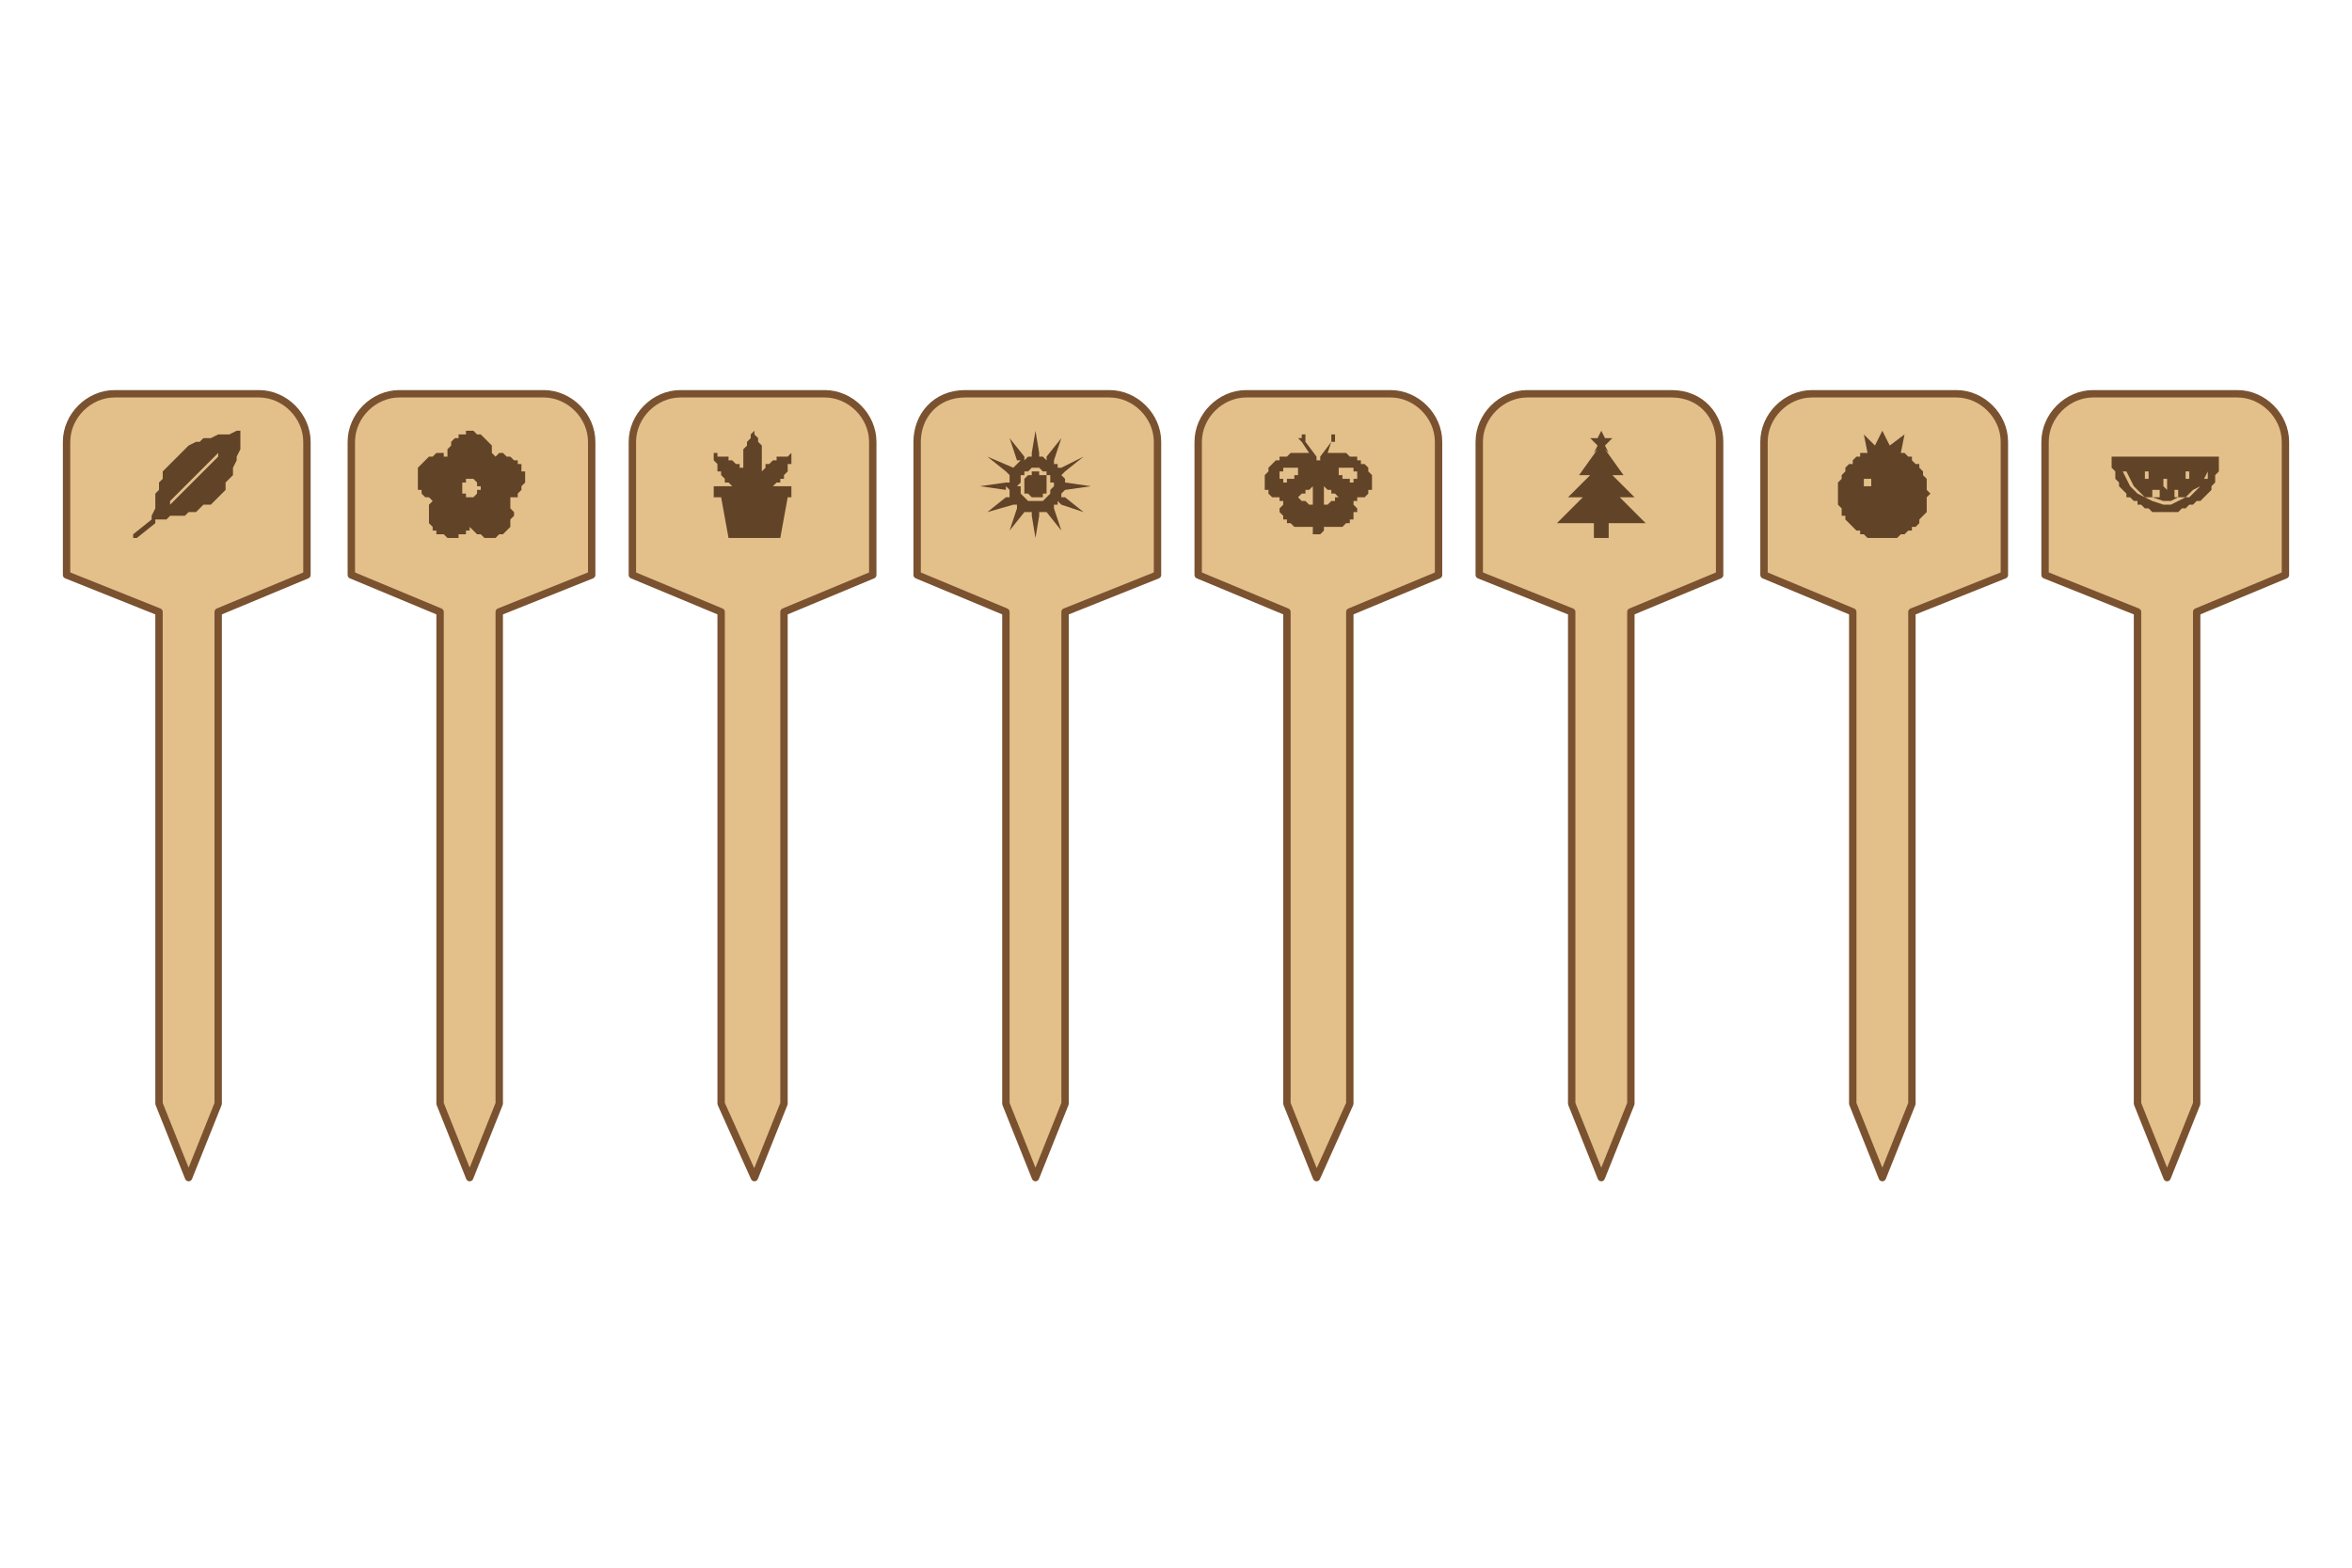
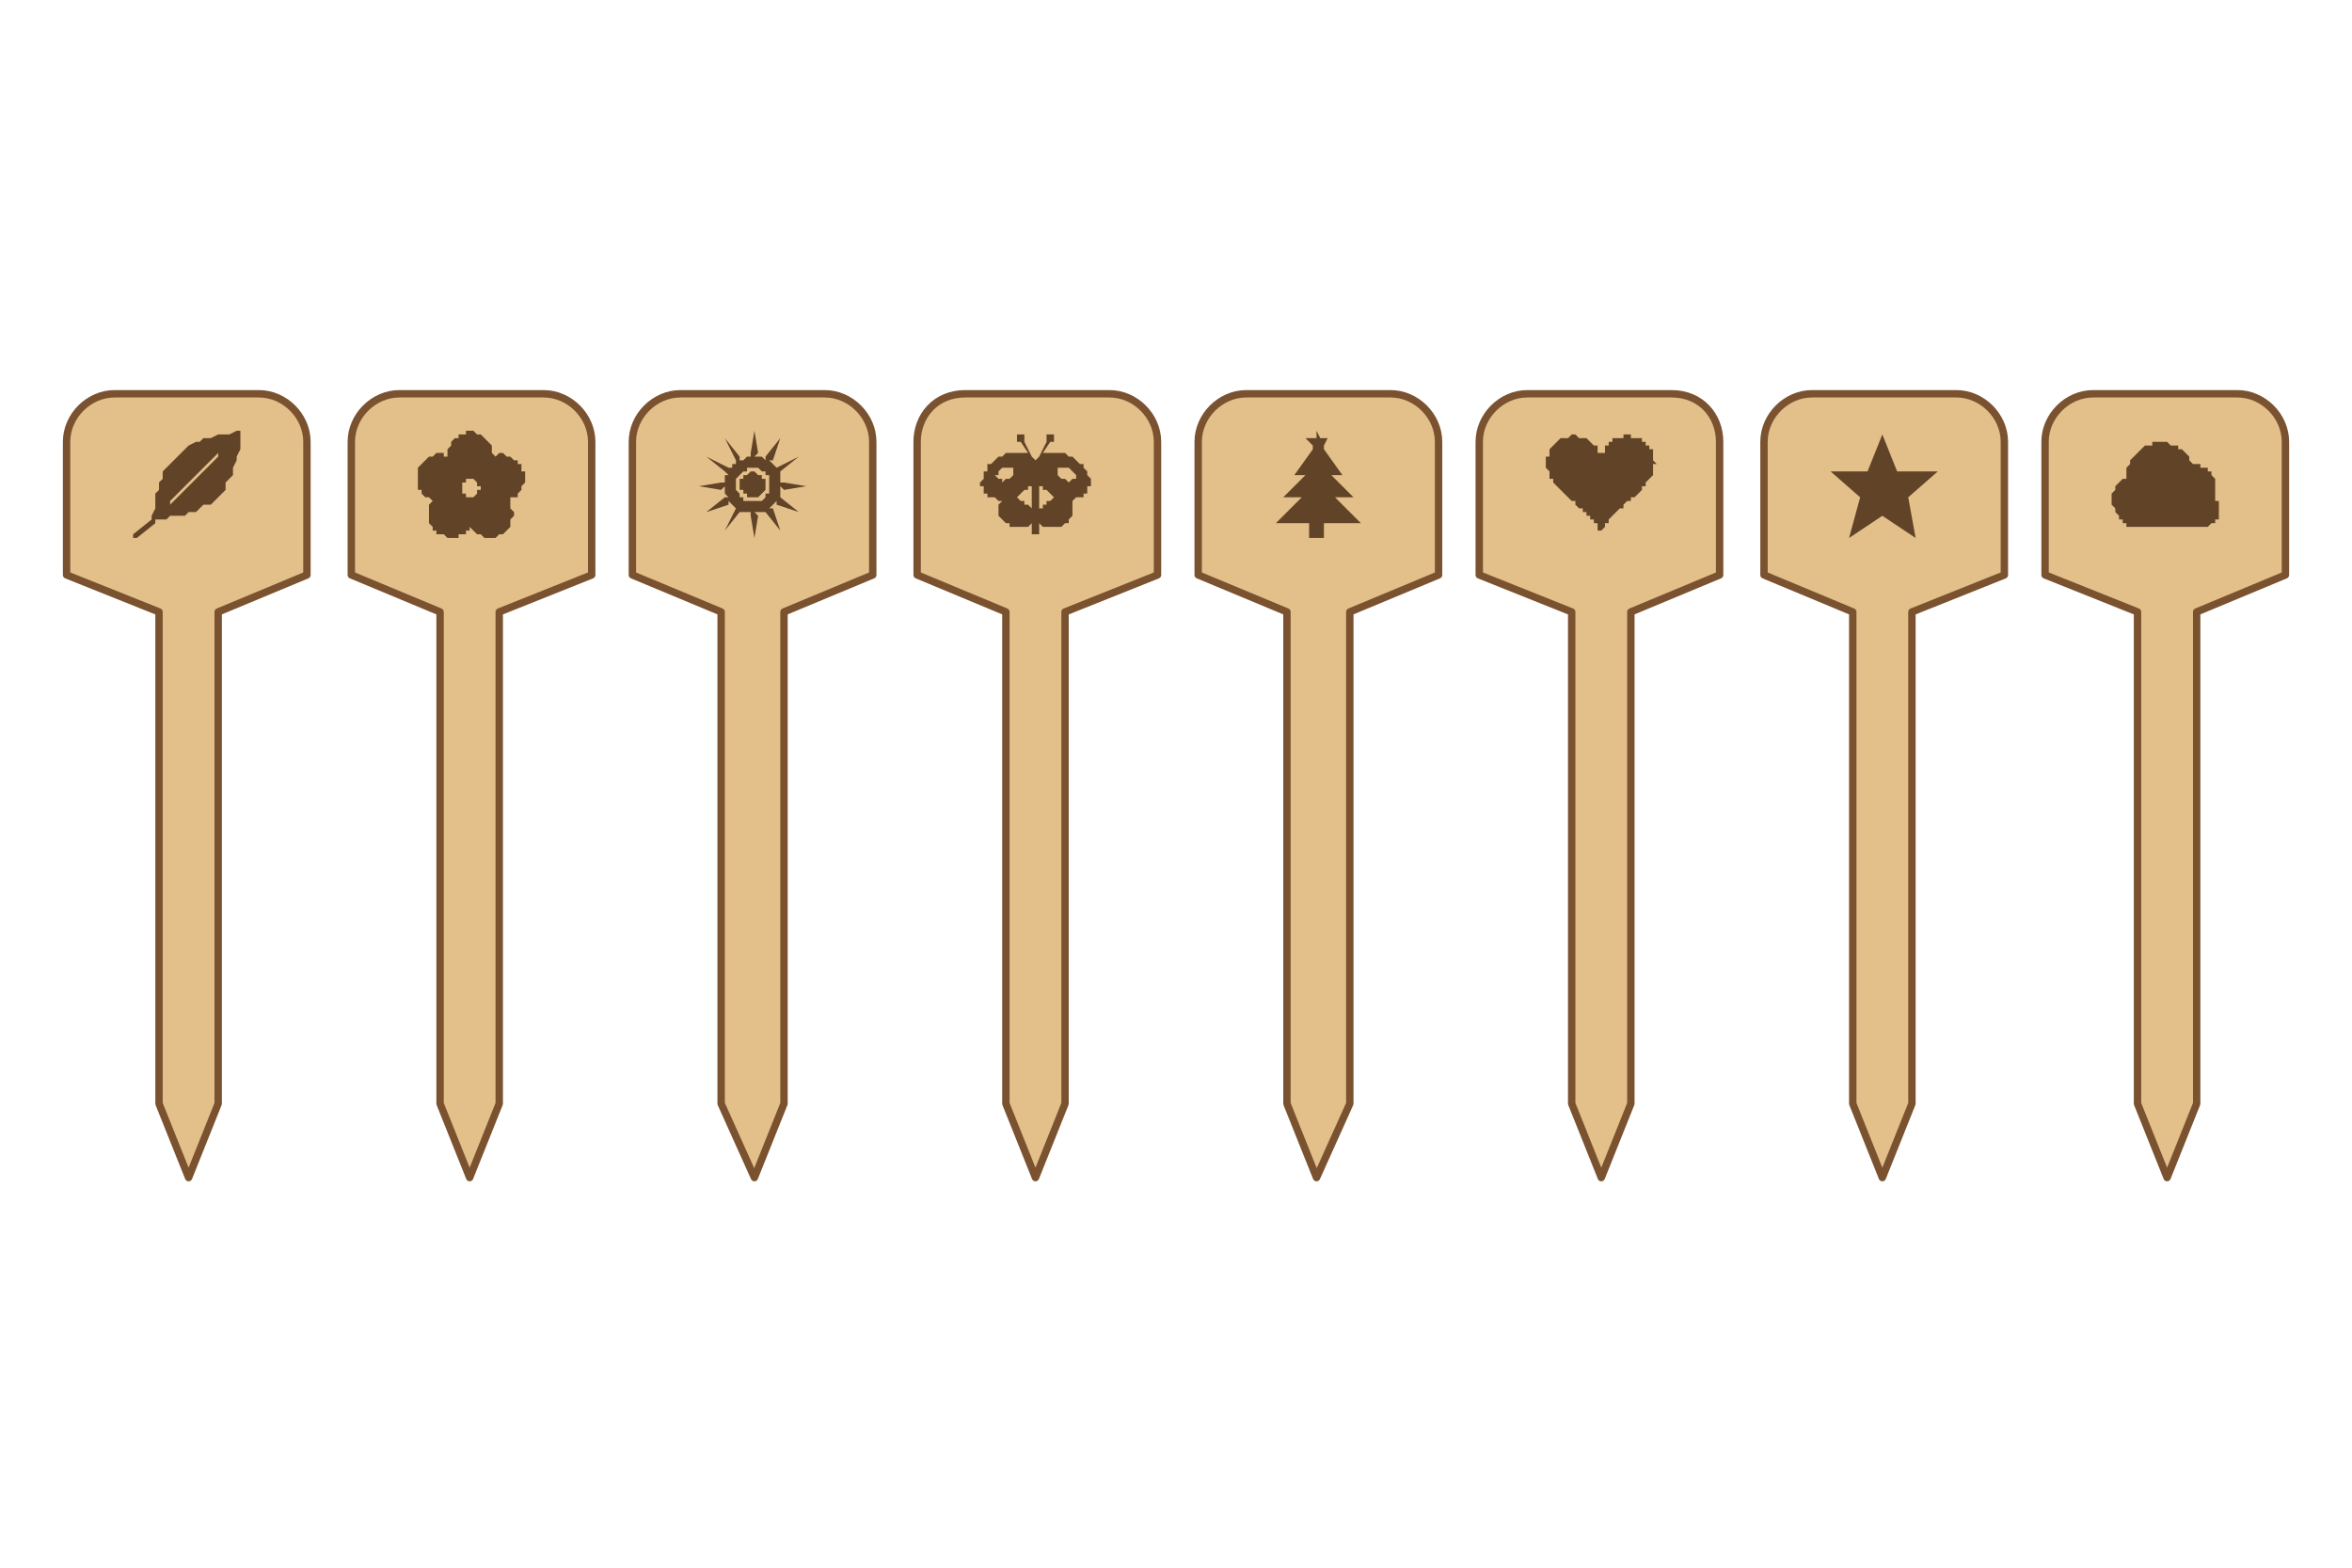
<svg xmlns="http://www.w3.org/2000/svg" width="300" height="200" viewBox="-2 -2 636 247">
  <g>
    <path d="M16 29c0-7 6-13 13-13l39 0c7 0 13 6 13 13l0 36l-24 10l0 133l-8 20l-8-20l0-133l-25-10l0-36zM93 29c0-7 6-13 13-13l39 0c7 0 13 6 13 13l0 36l-25 10l0 133l-8 20l-8-20l0-133l-24-10l0-36zM169 29c0-7 6-13 13-13l39 0c7 0 13 6 13 13l0 36l-24 10l0 133l-8 20l-9-20l0-133l-24-10l0-36zM246 29c0-7 5-13 13-13l39 0c7 0 13 6 13 13l0 36l-25 10l0 133l-8 20l-8-20l0-133l-24-10l0-36zM322 29c0-7 6-13 13-13l39 0c7 0 13 6 13 13l0 36l-24 10l0 133l-9 20l-8-20l0-133l-24-10l0-36zM398 29c0-7 6-13 13-13l39 0c8 0 13 6 13 13l0 36l-24 10l0 133l-8 20l-8-20l0-133l-25-10l0-36zM475 29c0-7 6-13 13-13l39 0c7 0 13 6 13 13l0 36l-25 10l0 133l-8 20l-8-20l0-133l-24-10l0-36zM551 29c0-7 6-13 13-13l39 0c7 0 13 6 13 13l0 36l-24 10l0 133l-8 20l-8-20l0-133l-25-10l0-36z" fill="#E3BF8A" fill-rule="evenodd" stroke="#7A5230" stroke-width="2" stroke-linejoin="round" />
-     <path d="M63 28l0 1l0 2l-1 2l0 1l-1 2l0 2l-1 1l-1 1l0 2l-1 1l-1 1l-1 1l-1 1l-2 0l-1 1l-1 1l-2 0l-1 1l-2 0l-2 0l-1 1l-2 0l-1 0l0 1l-5 4l-1 0l0-1l5-4l0-1l1-2l0-2l0-2l1-1l0-2l1-1l0-2l1-1l1-1l1-1l1-1l1-1l1-1l1-1l2-1l1 0l1-1l2 0l2-1l1 0l2 0l2-1l1 0l0 2zM57 32l-13 13l0 1l13-13l0-1zM126 26l1 1l1 0l1 1l1 1l1 1l0 1l0 1l1 1l1-1l1 0l1 1l1 0l1 1l1 0l0 1l1 0l0 1l0 1l1 0l0 1l0 1l0 1l-1 1l0 1l-1 1l0 1l-1 0l-1 0l0 1l-1 0l1 0l0 1l0 1l1 1l0 1l-1 1l0 1l0 1l-1 1l-1 1l-1 0l-1 1l-1 0l-1 0l-1 0l-1-1l-1 0l-1-1l-1-1l0 1l-1 0l0 1l-1 0l-1 0l0 1l-1 0l-1 0l-1 0l-1-1l-1 0l-1 0l0-1l-1 0l0-1l-1-1l0-1l0-1l0-1l0-1l0-1l1-1l-1-1l-1 0l-1-1l0-1l-1 0l0-1l0-1l0-1l0-1l0-1l0-1l1-1l1-1l1-1l1 0l1-1l1 0l1 0l0 1l1 0l0-1l0-1l1-1l0-1l1-1l1 0l0-1l1 0l1 0l0-1l1 0l1 0zM125 39l-1 0l0 1l-1 0l0 1l0 1l0 1l1 0l0 1l1 0l1 0l1-1l0-1l1 0l0-1l-1 0l0-1l-1-1l-1 0zM202 27l1 1l0 1l1 1l0 1l0 1l0 1l0 1l0 1l0 1l0 1l0 1l0-1l1-1l0-1l1 0l1-1l1 0l0-1l1 0l1 0l1 0l1-1l0 1l0 1l0 1l-1 0l0 1l0 1l-1 1l0 1l-1 0l0 1l-1 0l-1 1l5 0l0 3l-1 0l-2 11l-14 0l-2-11l-2 0l0-3l6 0l-1 0l-1-1l-1 0l0-1l-1-1l0-1l-1 0l0-1l0-1l-1-1l0-1l0-1l1 0l0 1l1 0l1 0l1 0l0 1l1 0l1 1l1 0l0 1l1 0l0 1l0 1l1 0l-1 0l0-1l0-1l0-1l0-1l0-1l0-1l0-1l1-1l0-1l1-1l0-1l1-1l0 1zM279 32l0 1l1 0l1 1l0-1l4-5l-2 6l0 1l1 0l0 1l1 0l6-3l-5 4l-1 1l1 1l0 1l7 1l-7 1l0-1l0 1l-1 1l0 1l1 0l5 4l-6-2l-1-1l0 1l-1 0l0 1l2 6l-4-5l-1 0l-1 0l0 1l-1 6l-1-6l0-1l-1 0l-1 0l-4 5l2-6l1 0l-1 0l0-1l-1 0l0-1l0 1l-7 2l5-4l1 0l0-1l0-1l-1-1l0 1l-7-1l7-1l1 0l0-1l0-1l-1-1l-5-4l7 3l1-1l1-1l-1 0l-2-6l4 5l0 1l1-1l1 0l0-1l1-6l1 6zM278 36l-1 0l-1 1l-1 0l0 1l-1 0l0 1l0 1l-1 1l1 0l0 1l0 1l1 1l1 1l1 0l1 0l1 0l1 0l1-1l1-1l0-1l1-1l0-1l-1 0l0-1l0-1l-1 0l0-1l-1 0l-1-1l-1 0zM278 37l1 0l0 1l1 0l1 0l0 1l0 1l0 1l0 1l0 1l-1 0l0 1l-1 0l-1 0l-1 0l-1-1l-1 0l0-1l0-1l0-1l0-1l1-1l1 0l0-1l1 0zM359 27l0 1l1 0l-1 0l0 1l-1 0l-1 3l1 0l1 0l1 0l1 0l1 0l1 1l1 0l1 0l0 1l1 0l0 1l1 0l1 1l0 1l1 1l0 1l0 1l0 1l0 1l-1 0l0 1l-1 1l-1 0l-1 0l0 1l-1 0l-1 0l1 0l0 1l1 1l0 1l-1 0l0 1l0 1l-1 0l0 1l-1 0l-1 1l-1 0l-1 0l-1 0l-1 0l-1 0l0-1l0 2l-1 1l-1 0l-1 0l0-1l0-2l0 1l-1 0l-1 0l-1 0l-1 0l-1 0l-1-1l-1 0l0-1l-1 0l0-1l-1-1l0-1l1-1l0-1l1 0l-1 0l-1 0l0-1l-1 0l-1 0l-1-1l0-1l-1 0l0-1l0-1l0-1l0-1l1-1l0-1l1-1l1-1l1 0l0-1l1 0l1 0l1-1l1 0l1 0l1 0l1 0l1 0l-2-3l-1-1l1 0l0-1l1 0l0 1l0 1l3 4l0 1l1 0l0-1l3-4l0-1l0-1l1 0zM356 47l0-1l1 0l1-1l1 0l0-1l1 0l1 0l-1 0l-1-1l-1 0l0-1l-1 0l-1-1l0 6zM353 41l-1 1l-1 0l0 1l-1 0l-1 1l-1 0l1 0l1 1l1 0l1 1l1 0l0 1l0-6zM347 36l-1 0l-1 0l0 1l-1 0l0 1l0 1l1 0l0 1l1 0l0-1l1 0l1 0l0-1l1 0l0-1l0-1l-1 0l-1 0zM361 36l-1 0l0 1l0 1l1 0l0 1l1 0l1 0l0 1l1 0l0-1l1 0l0-1l0-1l-1 0l0-1l-1 0l-1 0l-1 0zM432 28l2 0l-2 2l1 2l-1-1l5 7l-3 0l6 6l-4 0l7 7l-10 0l0 4l-4 0l0-4l-10 0l7-7l-4 0l6-6l-3 0l5-7l-1 1l1-2l-2-2l2 0l1-2l1 2zM509 30l4-3l-1 5l1 0l1 1l1 0l0 1l1 1l1 0l0 1l1 1l0 1l1 1l0 1l0 1l0 1l1 1l-1 1l0 1l0 1l0 1l0 1l-1 1l-1 1l0 1l-1 1l-1 0l0 1l-1 0l-1 1l-1 0l-1 1l-1 0l-1 0l-1 0l-1 0l-1 0l-1 0l-1 0l-1 0l-1-1l-1 0l0-1l-1 0l-1-1l-1-1l-1-1l0-1l-1 0l0-1l0-1l-1-1l0-1l0-1l0-1l0-1l0-1l0-1l1-1l0-1l1-1l0-1l1-1l1 0l0-1l1-1l1 0l0-1l1 0l1 0l-1-5l3 3l2-4l2 4zM503 39l-1 0l0 1l0 1l1 0l1 0l0-1l0-1l-1 0zM598 34l0 1l0 1l0 1l-1 1l0 1l0 1l-1 1l0 1l-1 1l-1 1l-1 1l-1 0l-1 1l-1 0l-1 1l-1 0l-1 1l-1 0l-1 0l-1 0l-1 0l-1 0l-1 0l-1 0l-1-1l-1 0l-1-1l-1 0l0-1l-1 0l-1-1l-1 0l0-1l-1-1l-1-1l0-1l-1-1l0-1l0-1l-1-1l0-1l0-1l0-1l29 0l0 1zM595 37l-1 2l-1 2l-2 1l-2 2l-2 0l-2 1l-2 0l-3-1l-2 0l-2-2l-1-1l-1-2l-1-2l-1 0l1 2l1 2l2 2l2 1l2 1l3 1l0-1l0 1l2 0l0-1l0 1l2-1l2-1l1 0l1-1l2-2l1-2l1 0l0-2zM581 42l-1 0l0 1l0 1l1 0l1 0l0-1l0-1l-1 0zM586 42l0 1l0 1l1 0l0-1l0-1l-1 0zM584 39l-1 0l0 1l0 1l1 1l0-1l0-1l0-1zM578 37l0 1l0 1l1 0l0-1l0-1l-1 0zM589 37l0 1l0 1l1 0l0-1l0-1l-1 0z" fill="#4A2E17" fill-opacity="0.85" fill-rule="evenodd" />
+     <path d="M63 28l0 1l0 2l-1 2l0 1l-1 2l0 2l-1 1l-1 1l0 2l-1 1l-1 1l-1 1l-1 1l-2 0l-1 1l-1 1l-2 0l-1 1l-2 0l-2 0l-1 1l-2 0l-1 0l0 1l-5 4l-1 0l0-1l5-4l0-1l1-2l0-2l0-2l1-1l0-2l1-1l0-2l1-1l1-1l1-1l1-1l1-1l1-1l1-1l2-1l1 0l1-1l2 0l2-1l1 0l2 0l2-1l1 0l0 2zM57 32l-13 13l0 1l13-13l0-1zM126 26l1 1l1 0l1 1l1 1l1 1l0 1l0 1l1 1l1-1l1 0l1 1l1 0l1 1l1 0l0 1l1 0l0 1l0 1l1 0l0 1l0 1l0 1l-1 1l0 1l-1 1l0 1l-1 0l-1 0l0 1l-1 0l1 0l0 1l0 1l1 1l0 1l-1 1l0 1l0 1l-1 1l-1 1l-1 0l-1 1l-1 0l-1 0l-1 0l-1-1l-1 0l-1-1l-1-1l0 1l-1 0l0 1l-1 0l-1 0l0 1l-1 0l-1 0l-1 0l-1-1l-1 0l-1 0l0-1l-1 0l0-1l-1-1l0-1l0-1l0-1l0-1l0-1l1-1l-1-1l-1 0l-1-1l0-1l-1 0l0-1l0-1l0-1l0-1l0-1l0-1l1-1l1-1l1-1l1 0l1-1l1 0l1 0l0 1l1 0l0-1l0-1l1-1l0-1l1-1l1 0l0-1l1 0l1 0l0-1l1 0l1 0zM125 39l-1 0l0 1l-1 0l0 1l0 1l0 1l1 0l0 1l1 0l1 0l1-1l0-1l1 0l0-1l-1 0l0-1l-1-1l-1 0zM203 32l-1 1l1 0l1 0l1 1l0-1l4-5l-2 6l-1 0l1 1l1 1l6-3l-5 4l0 1l0 1l0 1l1 0l6 1l-6 1l-1-1l0 1l0 1l0 1l5 4l-6-2l0-1l-1 1l-1 1l1 0l2 6l-4-5l-1 0l-1 0l-1 0l1 1l-1 6l-1-6l0-1l-1 0l-1 0l-1 0l-4 5l3-6l-1-1l-1-1l0 1l-6 2l5-4l1 0l-1-1l0-1l0-1l-1 1l-6-1l6-1l1 0l0-1l0-1l1 0l-1-1l-5-4l6 3l1 0l0-1l1 0l0-1l-3-6l4 5l0 1l1 0l1-1l1 0l0-1l1-6l1 6zM201 36l-1 0l0 1l-1 0l-1 1l-1 1l0 1l0 1l0 1l1 1l0 1l1 0l0 1l1 0l1 0l1 0l1 0l1 0l1-1l0-1l1 0l0-1l0-1l0-1l0-1l0-1l-1 0l0-1l-1 0l-1-1l-1 0l-1 0zM202 37l1 1l1 0l0 1l1 0l0 1l0 1l0 1l-1 1l-1 1l-1 0l-1 0l-1 0l0-1l-1 0l0-1l-1 0l0-1l0-1l0-1l1 0l0-1l1 0l1-1l1 0zM282 27l1 0l0 1l0 1l-1 0l-2 3l1 0l1 0l1 0l1 0l1 0l1 0l1 1l1 0l1 1l1 1l1 0l0 1l1 1l0 1l1 1l0 1l0 1l-1 0l0 1l0 1l-1 0l0 1l-1 0l-1 0l-1 1l-1 0l-1 0l1 0l1 0l0 1l0 1l0 1l0 1l-1 1l0 1l-1 0l-1 1l-1 0l-1 0l-1 0l-1 0l-1 0l-1-1l0 2l0 1l-1 0l-1 0l0-1l0-2l-1 1l-1 0l-1 0l-1 0l-1 0l-1 0l0-1l-1 0l-1-1l-1-1l0-1l0-1l0-1l1-1l1 0l-1 0l-1 0l-1-1l-1 0l-1 0l0-1l-1 0l0-1l0-1l-1 0l0-1l1-1l0-1l0-1l1 0l0-1l0-1l1 0l1-1l1-1l1 0l1-1l1 0l1 0l1 0l1 0l1 0l1 0l-2-3l-1 0l0-1l0-1l1 0l1 0l0 1l0 1l2 4l1 1l1-1l2-4l0-1l0-1l1 0zM279 47l1 0l0-1l1 0l0-1l1 0l1-1l1 0l1 0l-1 0l-1 0l-1-1l-1-1l-1 0l0-1l-1 0l0 6zM277 41l-1 0l0 1l-1 0l-1 1l-1 1l-1 0l-1 0l1 0l1 0l1 1l1 0l0 1l1 0l1 1l0-6zM270 36l-1 0l-1 1l0 1l-1 0l1 1l1 0l0 1l1-1l1 0l1-1l0-1l0-1l-1 0l-1 0zM285 36l-1 0l0 1l0 1l1 1l1 0l1 1l1-1l1 0l0-1l-1-1l-1-1l-1 0l-1 0zM355 28l2 0l-1 2l0 2l0-1l5 7l-3 0l6 6l-5 0l7 7l-10 0l0 4l-4 0l0-4l-9 0l7-7l-5 0l6-6l-3 0l5-7l0 1l0-2l-2-2l3 0l0-2l1 2zM439 27l0 1l1 0l1 0l1 0l0 1l1 0l0 1l1 0l0 1l1 0l0 1l0 1l0 1l1 1l-1 0l0 1l0 1l0 1l-1 1l-1 1l0 1l-1 0l0 1l-1 1l-1 1l-1 0l0 1l-1 0l-1 1l0 1l-1 0l-1 1l-1 1l-1 1l0 1l-1 0l0 1l-1 1l0 1l0-1l-1 0l0-1l0-1l-1 0l0-1l-1 0l0-1l-1 0l0-1l-1 0l0-1l-1 0l-1-1l0-1l-1 0l-1-1l-1-1l-1-1l-1-1l-1-1l0-1l-1 0l0-1l0-1l-1-1l0-1l0-1l0-1l1 0l0-1l0-1l1-1l1-1l1-1l1 0l1 0l1-1l1 0l1 1l1 0l1 0l1 1l1 1l1 0l0 1l0 1l1 0l0 1l0 1l0-1l0-1l1 0l0-1l0-1l1 0l0-1l1 0l0-1l1 0l1 0l1 0l0-1l1 0l1 0zM511 37l11 0l-8 7l2 11l-9-6l-9 6l3-11l-8-7l10 0l4-10l4 10zM583 29l1 0l1 1l1 0l1 0l0 1l1 0l1 1l1 1l0 1l1 1l1 0l1 0l0 1l1 0l1 0l0 1l1 0l0 1l1 1l0 1l0 1l0 1l0 1l0 1l0 1l1 0l0 1l0 1l0 1l0 1l0 1l-1 0l0 1l-1 0l-1 1l-1 0l-1 0l-18 0l-1 0l-1 0l0-1l-1 0l0-1l-1 0l0-1l-1-1l0-1l-1-1l0-1l0-1l0-1l1-1l0-1l1-1l1-1l1 0l0-1l0-1l0-1l1-1l0-1l1-1l1-1l1-1l1-1l1 0l1 0l0-1l1 0l1 0l1 0z" fill="#4A2E17" fill-opacity="0.85" fill-rule="evenodd" />
  </g>
</svg>
